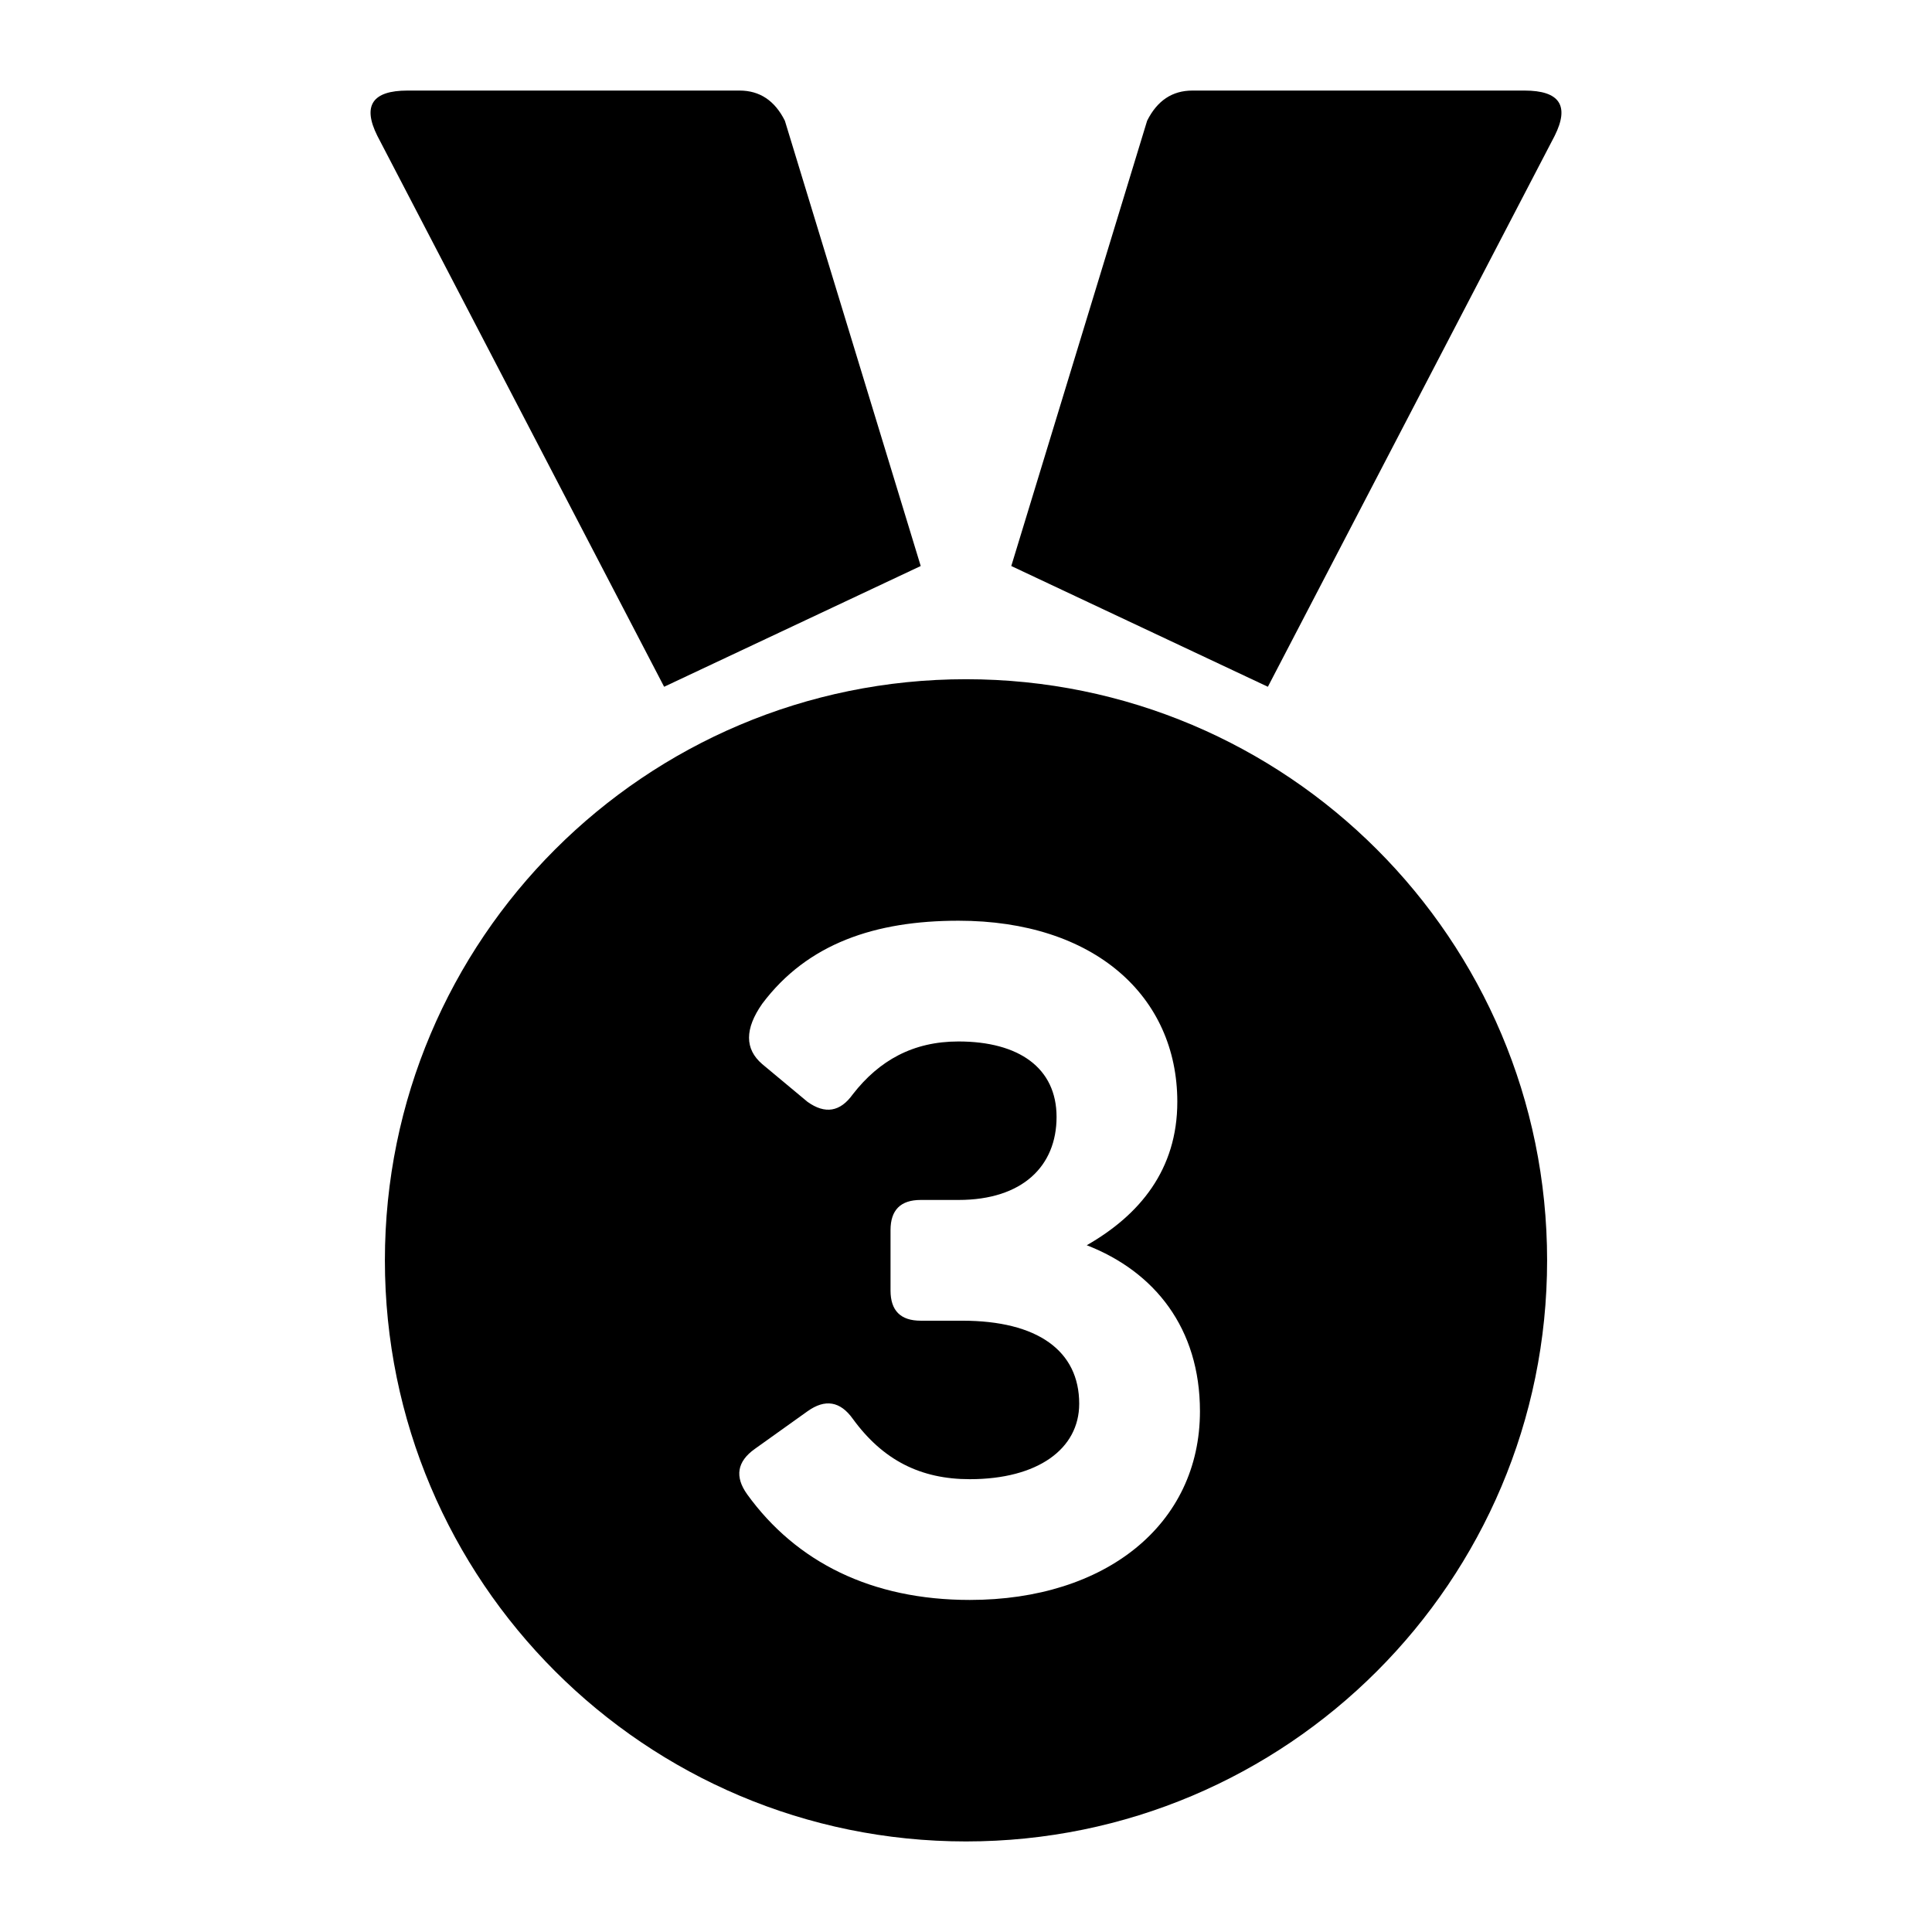
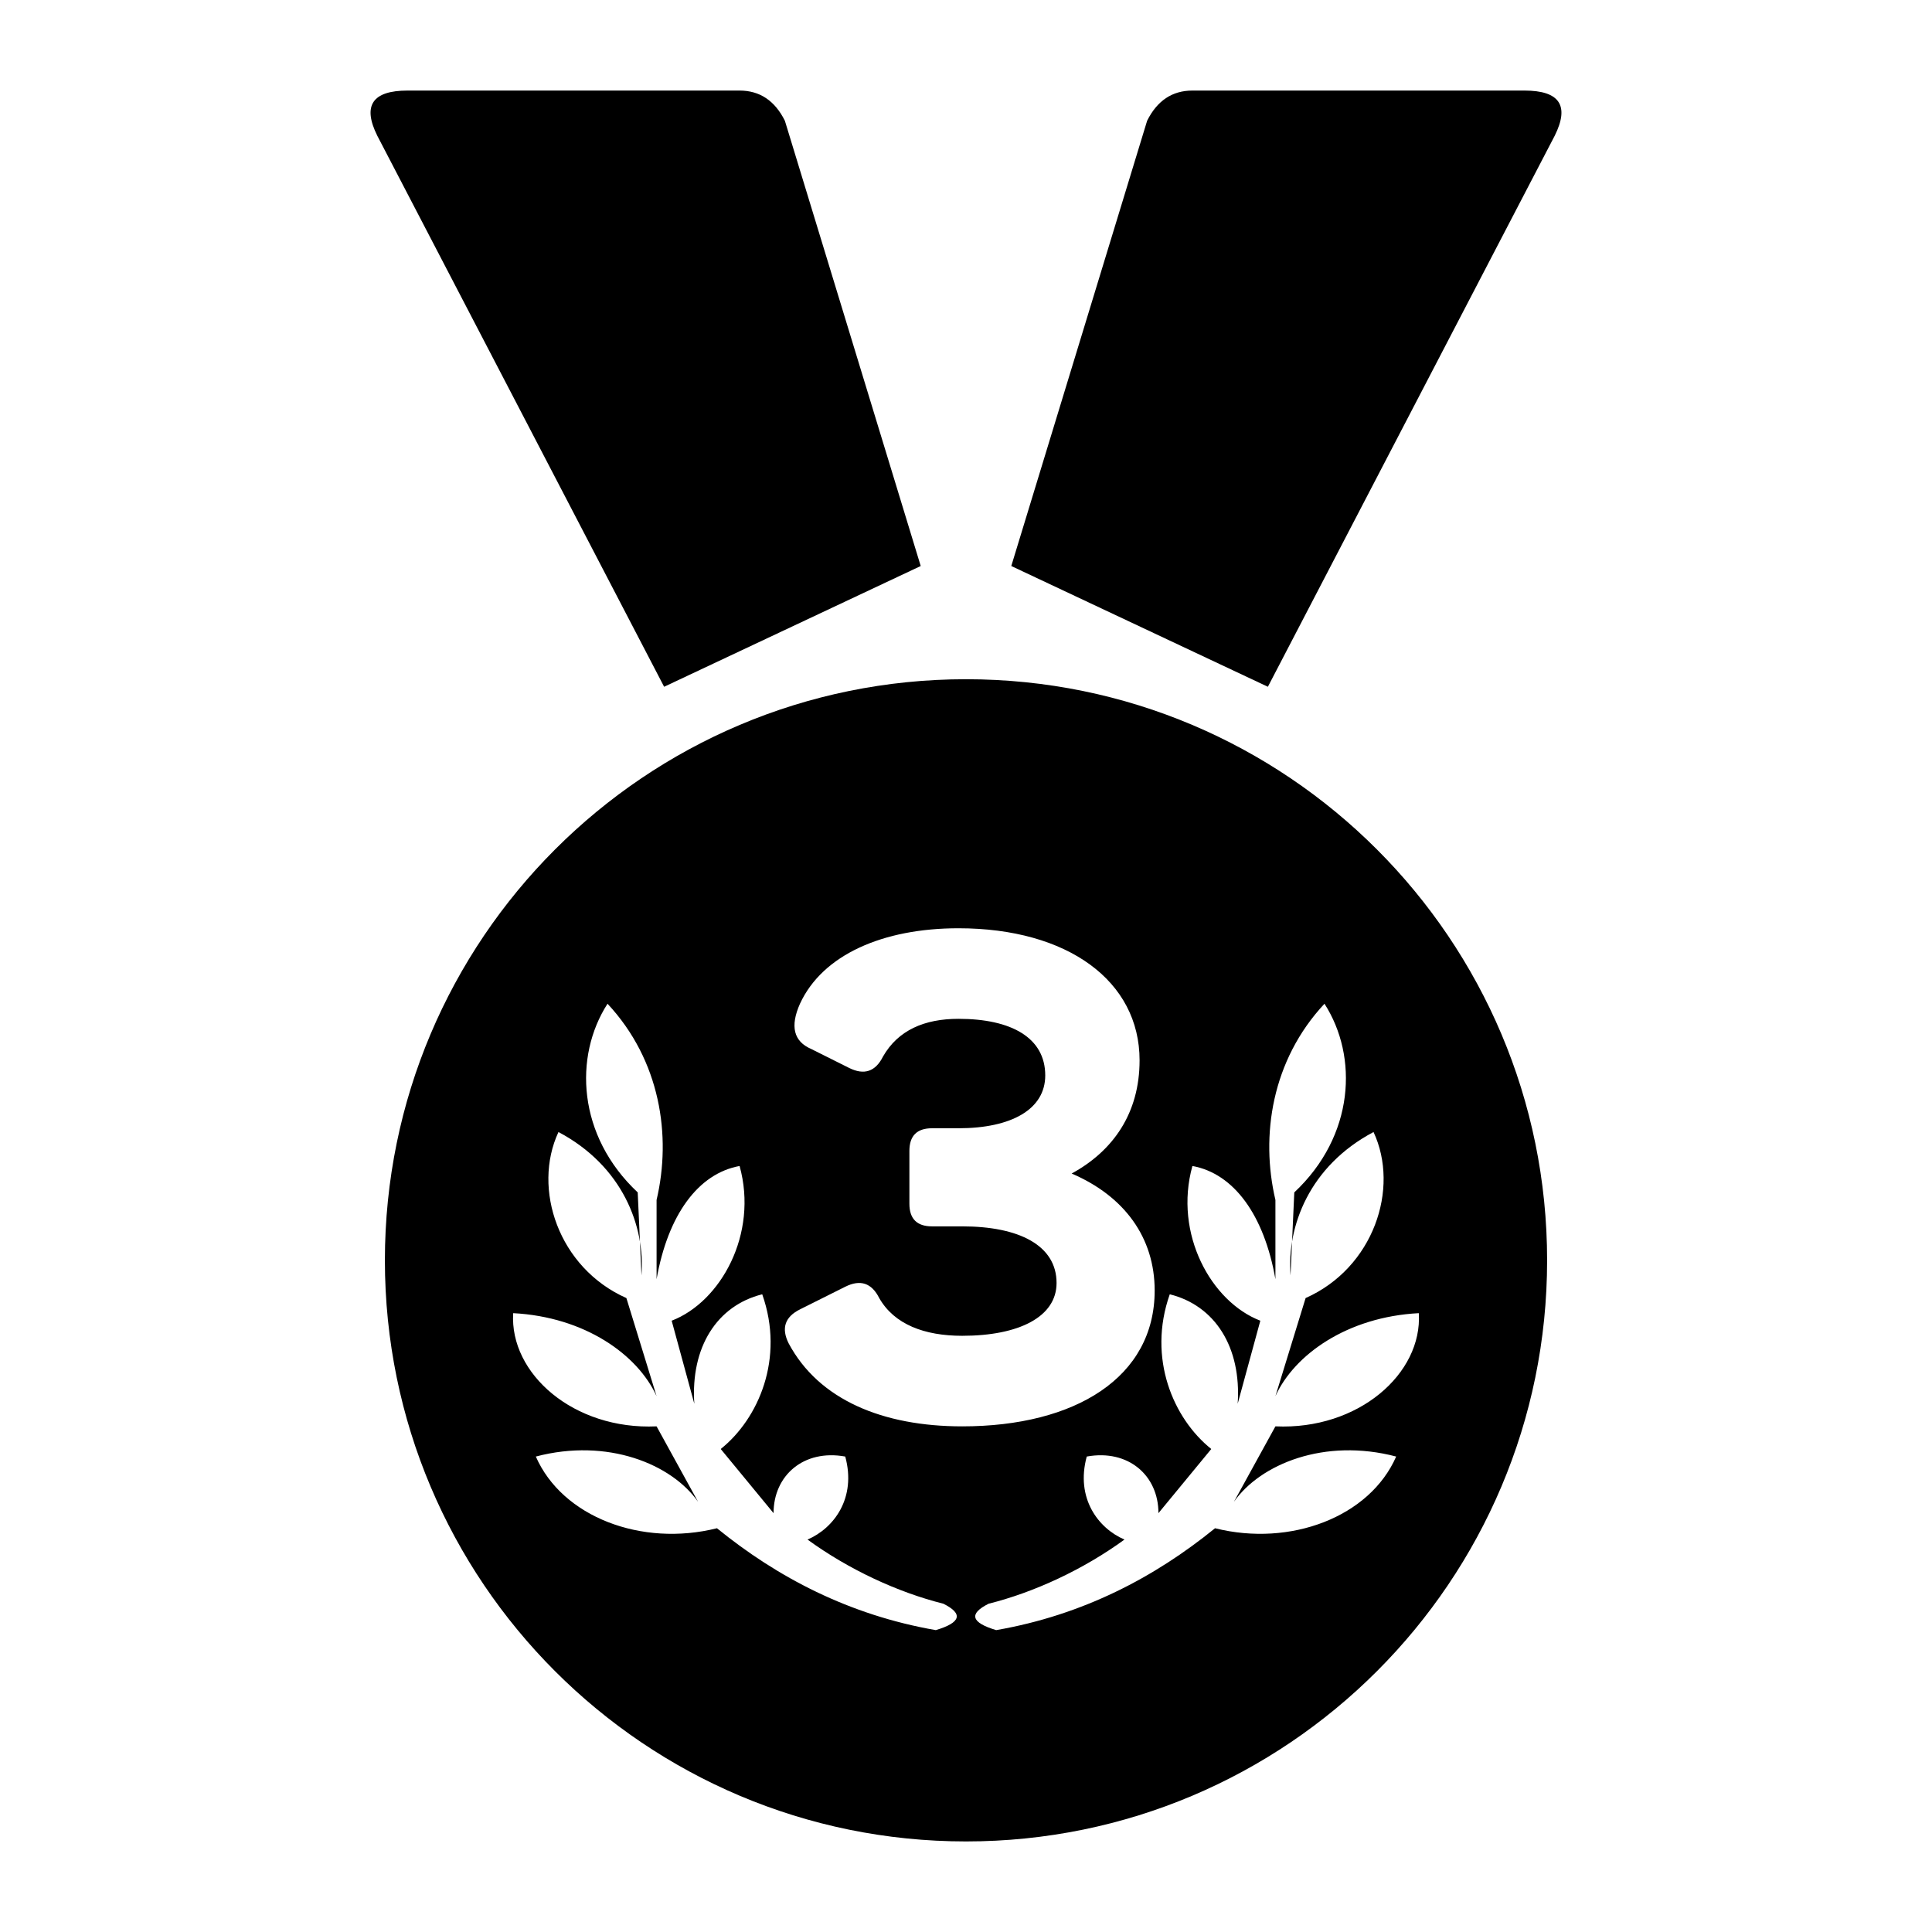
<svg xmlns="http://www.w3.org/2000/svg" width="512" height="512" viewBox="0 0 512 512" class="solid-icon">
  <path d="M108 24H196Q204 24 208 32L244 150L176 182L100 36Q94 24 108 24Z" />
  <path d="M316 24H404Q418 24 412 36L336 182L268 150L304 32Q308 24 316 24Z" />
-   <path fill-rule="evenodd" d="M256 180A154 154 0 1 1 256 488A154 154 0 1 1 256 180ZM202 266C214 250 232 244 254 244C290 244 312 264 312 292C312 310 302 322 288 330C306 337 318 352 318 374C318 404 293 424 257 424C231 424 211 414 198 396Q193 389 200 384L214 374Q221 369 226 376C234 387 244 392 257 392C275 392 286 384 286 372C286 358 275 350 255 350H244Q236 350 236 342V326Q236 318 244 318H254C271 318 280 309 280 296C280 283 270 276 254 276C242 276 233 281 226 290Q221 297 214 292L202 282Q195 276 202 266Z" />
+   <path fill-rule="evenodd" d="M256 180A154 154 0 1 1 256 488A154 154 0 1 1 256 180ZM212 266C218 253 234 246 254 246C283 246 302 260 302 281C302 295 295 305 284 311C298 317 306 328 306 342C306 365 285 378 255 378C234 378 217 371 209 356Q206 350 212 347L224 341Q230 338 233 344C237 351 245 354 255 354C270 354 280 349 280 340C280 330 270 325 255 325H247Q241 325 241 319V305Q241 299 247 299H254C268 299 277 294 277 285C277 275 268 270 254 270C245 270 238 273 234 280Q231 286 225 283L215 278Q208 275 212 266ZM248 432C225 428 206 418 190 405C170 410 149 402 142 386C161 381 178 388 185 398L174 378C152 379 135 364 136 348C155 349 169 359 174 370L166 344C148 336 141 315 148 300C165 309 171 325 170 338L169 316C153 301 152 280 161 266C175 281 178 301 174 318L174 339C177 322 185 311 196 309C201 327 191 345 178 350L184 372C183 357 190 346 202 343C208 360 201 376 191 384L205 401C205 391 213 384 224 386C227 397 221 405 214 408C225 416 238 422 250 425Q258 429 248 432ZM264 432C287 428 306 418 322 405C342 410 363 402 370 386C351 381 334 388 327 398L338 378C360 379 377 364 376 348C357 349 343 359 338 370L346 344C364 336 371 315 364 300C347 309 341 325 342 338L343 316C359 301 360 280 351 266C337 281 334 301 338 318L338 339C335 322 327 311 316 309C311 327 321 345 334 350L328 372C329 357 322 346 310 343C304 360 311 376 321 384L307 401C307 391 299 384 288 386C285 397 291 405 298 408C287 416 274 422 262 425Q254 429 264 432Z" />
</svg>
